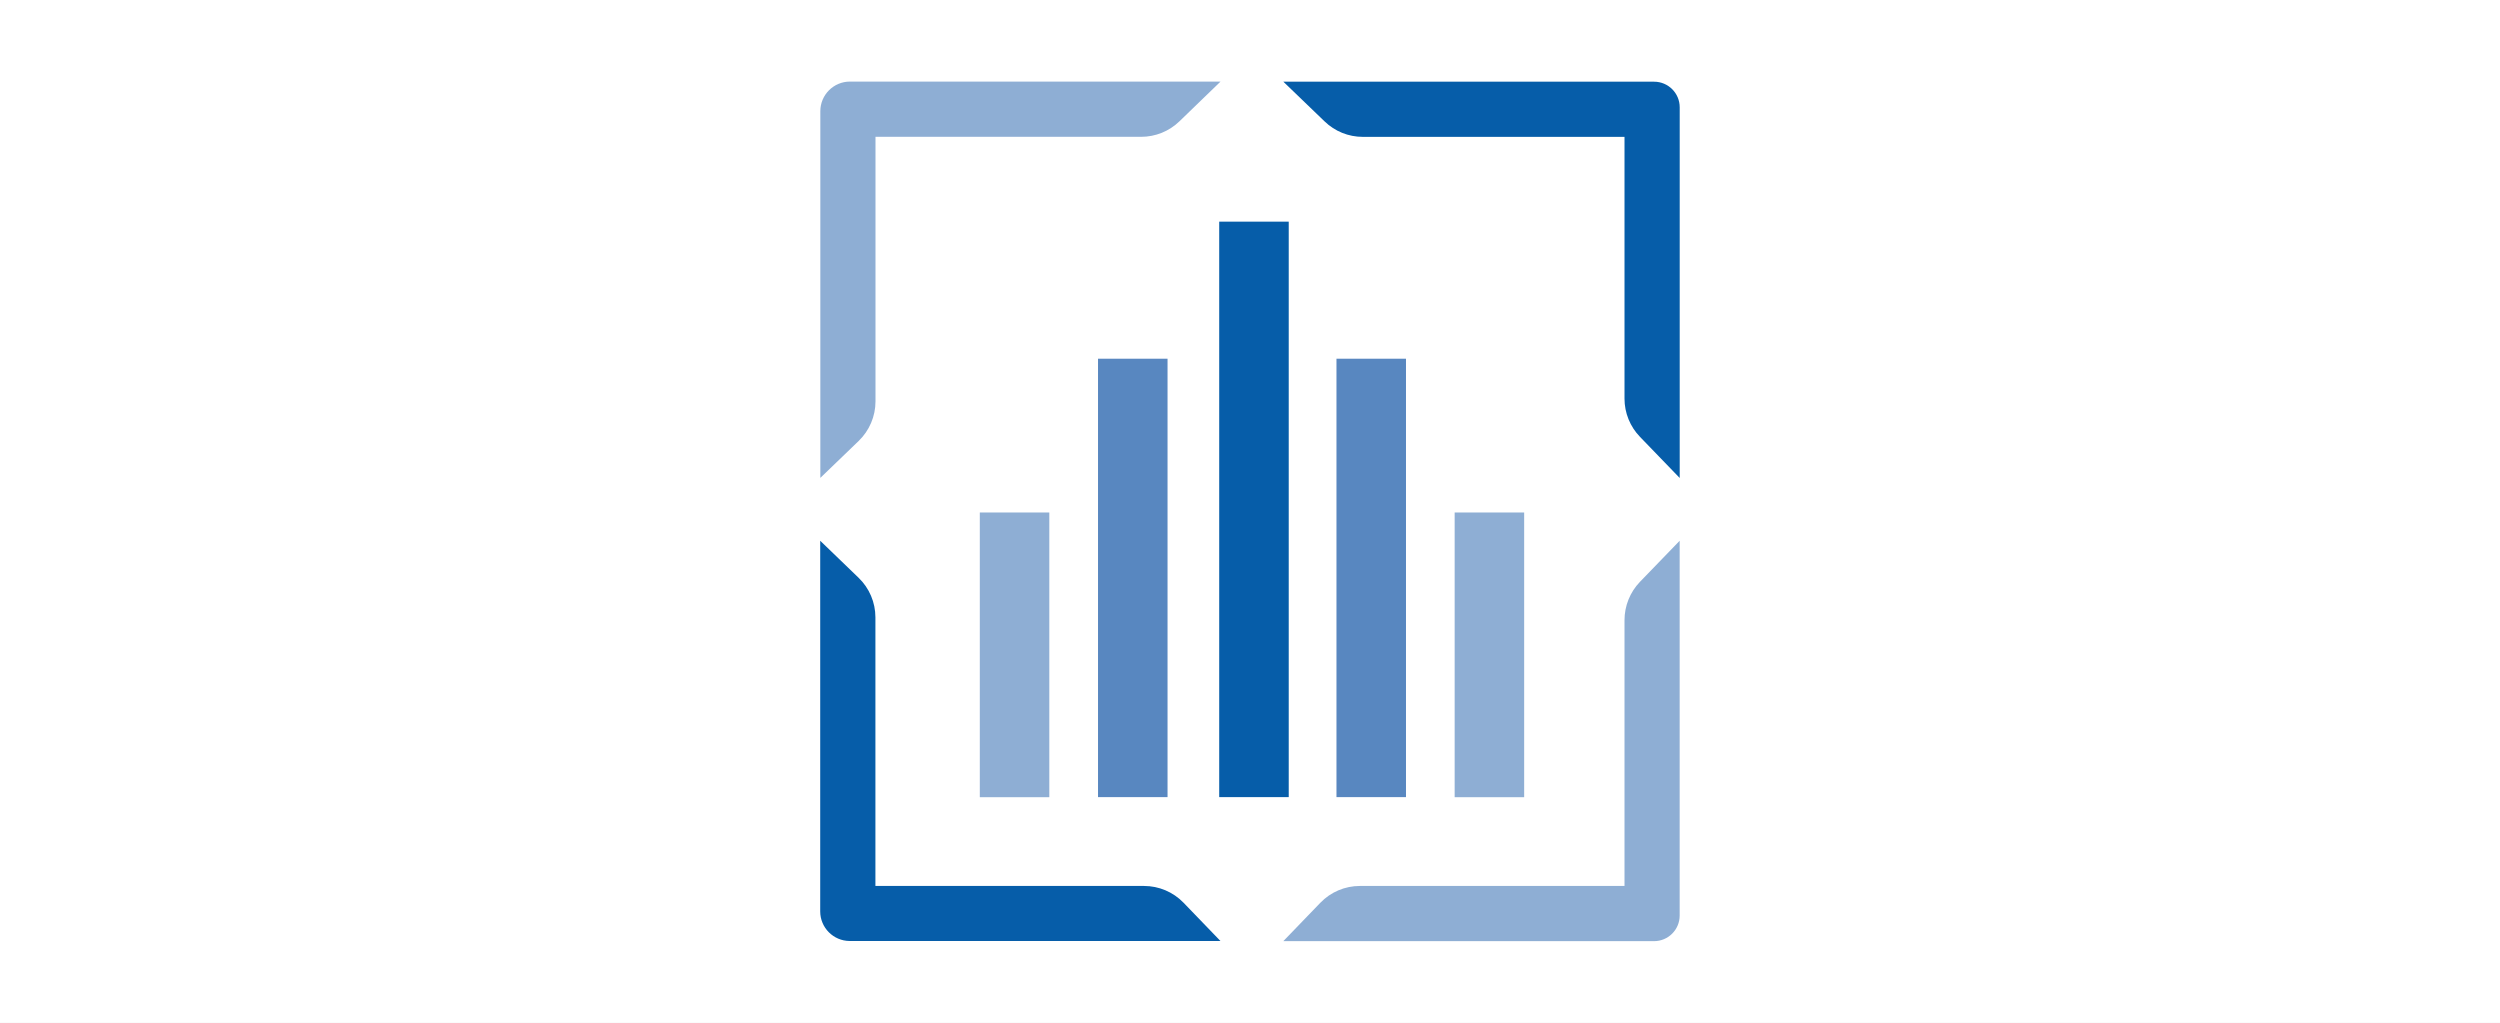
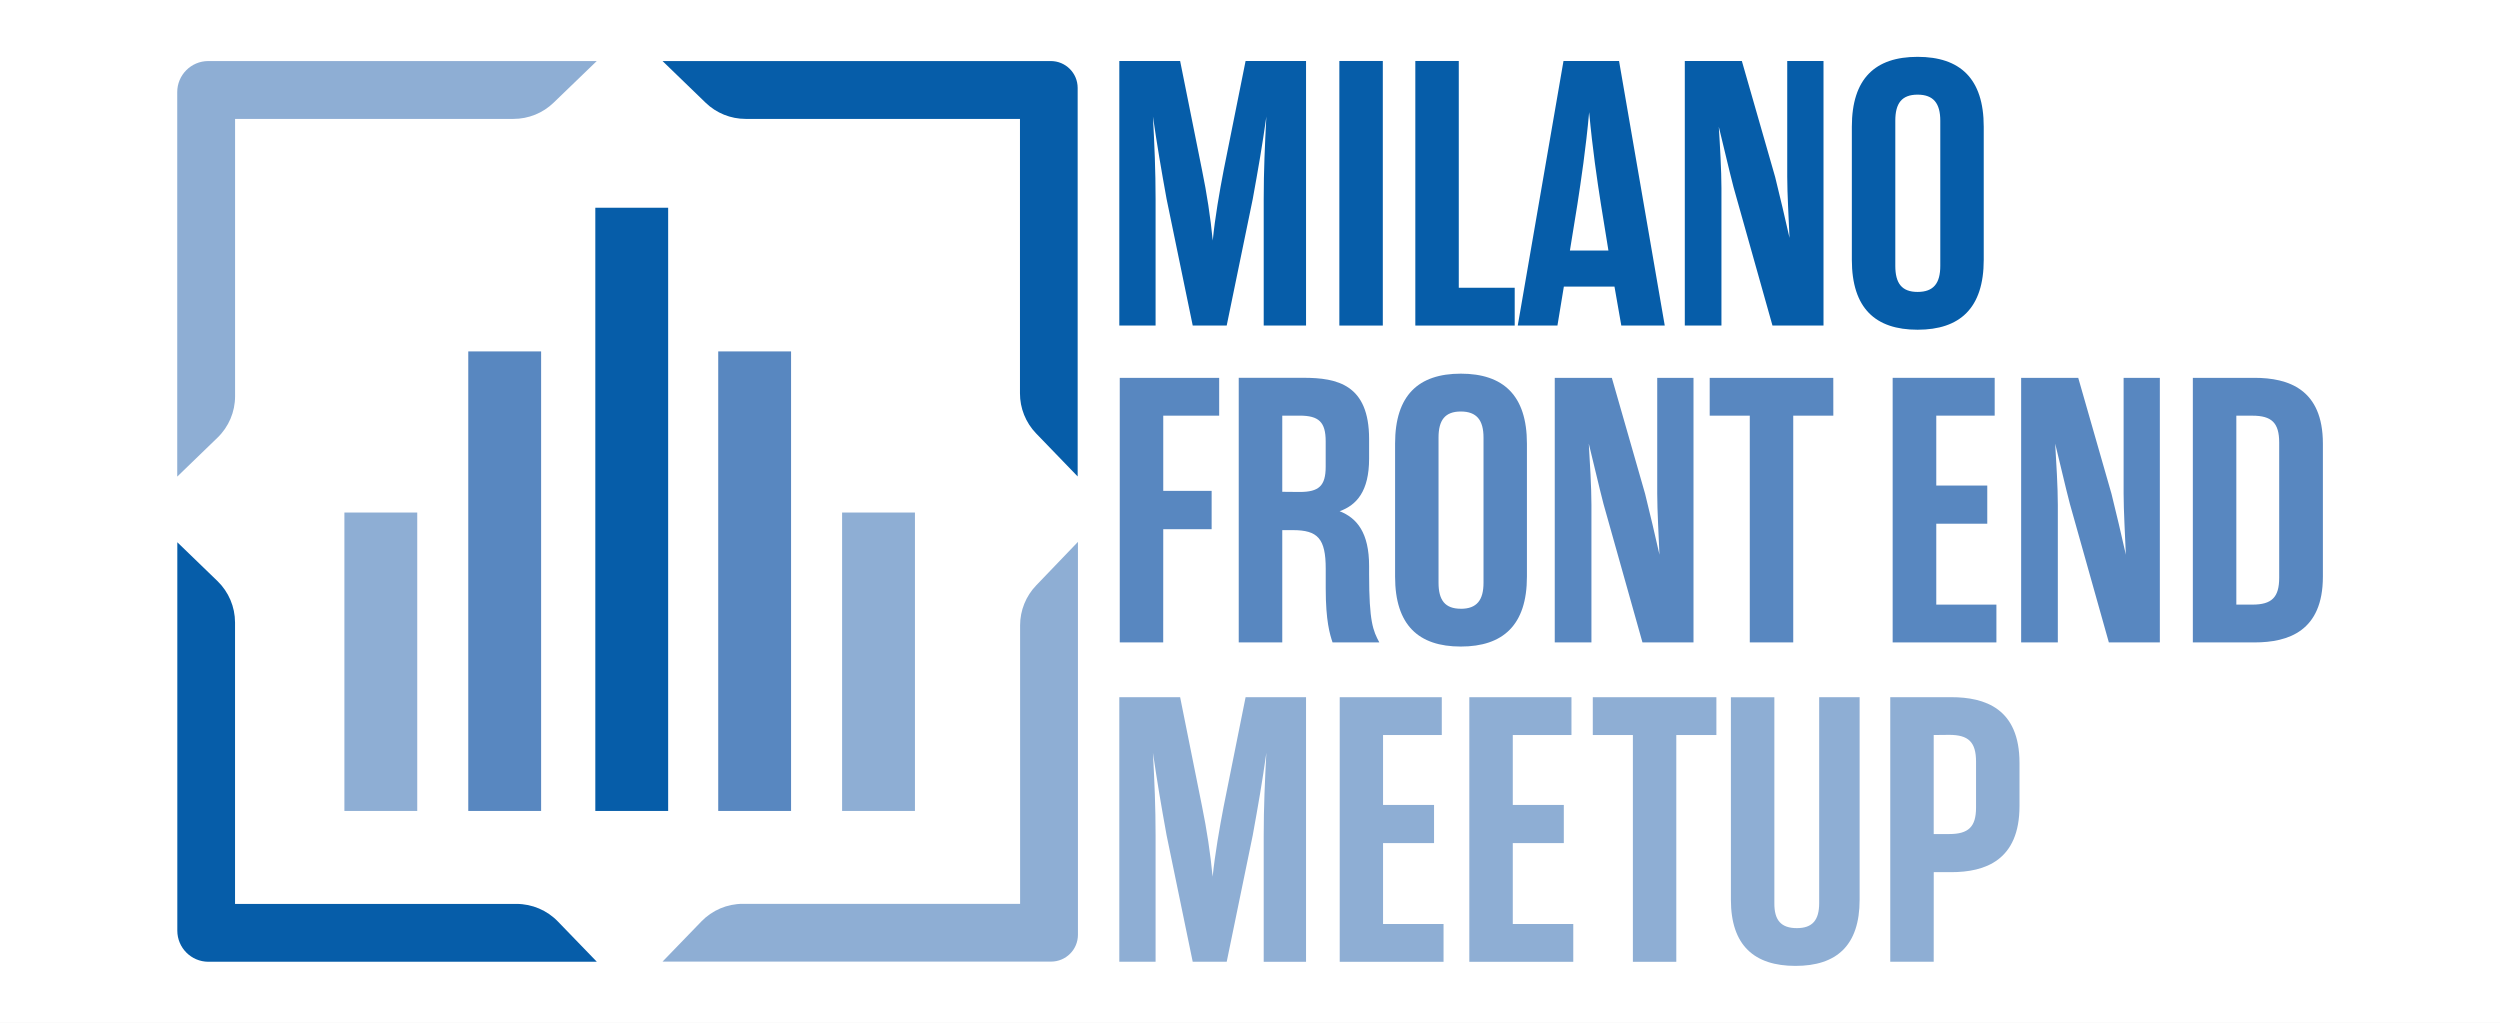
<svg xmlns="http://www.w3.org/2000/svg" viewBox="0 0 623.62 255.12">
  <defs>
-     <style>.cls-1{fill:#fff;}.cls-2{fill:#065da9;}.cls-3{fill:#8eaed4;}.cls-4{fill:#5887c0;}</style>
+     <style>.cls-1{fill:#fff;}.cls-2{fill:#065da9;}.cls-3{fill:#5887c0;}.cls-4{fill:#8eaed4;}</style>
  </defs>
  <g id="BG">
    <rect class="cls-1" width="623.62" height="255.12" />
  </g>
  <g id="Logo">
-     <path class="cls-2" d="M339.94,34.14h65.29V99.43a13.7,13.7,0,0,0,3.86,9.54L419,119.23V26.77a6.39,6.39,0,0,0-6.39-6.39H320.13l10.28,9.9A13.67,13.67,0,0,0,339.94,34.14Z" />
-     <path class="cls-3" d="M218.39,100.13v-66h66.27a13.7,13.7,0,0,0,9.54-3.86l10.26-9.92H212a7.39,7.39,0,0,0-7.37,7.37v91.49l9.56-9.21A13.73,13.73,0,0,0,218.39,100.13Z" />
-     <path class="cls-2" d="M285.37,221h-67V154a13.7,13.7,0,0,0-4.2-9.88l-9.57-9.23v92.47a7.39,7.39,0,0,0,7.37,7.37h92.47l-9.23-9.57A13.71,13.71,0,0,0,285.37,221Z" />
-     <path class="cls-3" d="M405.23,154.71V221h-66a13.7,13.7,0,0,0-9.88,4.2l-9.23,9.57H412.6a6.39,6.39,0,0,0,6.39-6.39V134.89l-9.92,10.26A13.8,13.8,0,0,0,405.23,154.71Z" />
-     <rect class="cls-2" x="304.13" y="55.29" width="17.34" height="143.55" />
-     <rect class="cls-4" x="273.9" y="89.48" width="17.34" height="109.36" />
-     <rect class="cls-4" x="333.38" y="89.48" width="17.34" height="109.36" />
-     <rect class="cls-3" x="362.86" y="127.84" width="17.34" height="71.02" />
-     <rect class="cls-3" x="244.41" y="127.84" width="17.34" height="71.02" />
+     <g id="Logotipo">
+       <path class="cls-2" d="M305.24,42.46l5.47-27.25h15.08v66H315.23V49.72c0-7.17.29-13.48.66-20.65-1,7.17-2.07,13.3-3.39,20.55L306,81.2h-8.48L291,49.62c-1.32-7.25-2.36-13.38-3.4-20.55.38,7.17.66,13.48.66,20.65V81.21h-9.05v-66h15.17l5.47,27.25A169.18,169.18,0,0,1,302.52,60C303.08,54.24,304.21,47.83,305.24,42.46Z" />
+       <path class="cls-2" d="M334.1,15.21h10.84v66H334.1Z" />
+       <path class="cls-2" d="M353.05,15.21h10.84V71.78h13.95v9.43H353.05Z" />
+       <path class="cls-2" d="M402.73,71.5H390.1l-1.6,9.71h-9.9l11.41-66h13.86l11.4,66H404.43Zm-11.12-9h9.61l-1.88-11.6c-.94-6-2.08-13.67-2.93-22.92-.84,9.24-2,16.88-2.92,22.92Z" />
+       <path class="cls-2" d="M454.87,15.21v66H442.14L432.43,46.7c-1.13-4.33-2.55-10.56-3.68-15.08.29,4.52.66,11,.66,15.27V81.21h-9.14v-66H434.5l8.31,28.95c1.13,4.52,2.54,10.56,3.58,15.18-.18-4.62-.57-11-.57-15.28V15.21Z" />
+       <path class="cls-2" d="M461.94,31.62c0-12.07,5.84-17.44,16.4-17.44s16.5,5.37,16.5,17.44V64.8c0,12.07-5.94,17.45-16.5,17.45s-16.4-5.38-16.4-17.45Zm16.4,41.2c4,0,5.66-2.17,5.66-6.5V30.11c0-4.33-1.7-6.5-5.66-6.5s-5.56,2.17-5.56,6.5v36.2c0,4.34,1.6,6.51,5.56,6.51Z" />
+       <path class="cls-3" d="M290.16,160.25H279.32v-66h24.8v9.43H290.17v18.77h12.07V132H290.17Z" />
+       <path class="cls-3" d="M319.86,132.24v28H309v-66h16.12c8.48,0,16.4,1.7,16.4,15.27v4.91c0,8.1-3.11,11.59-7.35,13.1,4.33,1.7,7.35,5.37,7.35,13.67v2c0,12,1,14.14,2.55,17.06H332.4c-.66-2-1.7-5.28-1.7-13.48v-4.91c0-7.54-2-9.62-8.2-9.62Zm4.33-9.52c4.81,0,6.5-1.51,6.5-6.31v-6.32c0-4.81-1.7-6.41-6.5-6.41h-4.33v19Z" />
+       <path class="cls-3" d="M348,110.66c0-12.07,5.84-17.45,16.4-17.45s16.49,5.38,16.49,17.45v33.18c0,12.07-5.94,17.44-16.5,17.44S348,155.91,348,143.84Zm16.4,41.2c4,0,5.66-2.17,5.66-6.5V109.15c0-4.33-1.7-6.5-5.66-6.5s-5.56,2.17-5.56,6.5v36.2c0,4.34,1.6,6.5,5.56,6.5Z" />
+       <path class="cls-3" d="M422.44,94.25v66H409.71L400,125.74c-1.13-4.33-2.55-10.56-3.68-15.08.28,4.52.66,11,.66,15.27v34.32h-9.15v-66h14.24l8.3,28.94c1.13,4.53,2.55,10.56,3.58,15.18-.18-4.62-.56-11-.56-15.27V94.25Z" />
+       <path class="cls-3" d="M457.32,103.68h-10v56.57H436.48V103.68h-10V94.25h30.83Z" />
+       <path class="cls-3" d="M483,150.82H498v9.43H472.12v-66h25.45v9.43H483v17.44h12.72v9.52H483Z" />
+       <path class="cls-3" d="M538.77,94.25v66H526.05l-9.71-34.51c-1.14-4.33-2.55-10.56-3.68-15.08.28,4.52.66,11,.66,15.27v34.32h-9.15v-66h14.24l8.3,28.94c1.13,4.53,2.55,10.56,3.58,15.18-.18-4.62-.56-11-.56-15.27V94.25Z" />
+       <path class="cls-3" d="M547,94.25h15.37c8.48,0,17.07,2.83,17.07,16.41v33.18c0,13.58-8.58,16.41-17.07,16.41H547Zm10.85,9.43v47.14h4c4.81,0,6.69-1.79,6.69-6.69V110.38c0-4.9-1.88-6.69-6.69-6.69Z" />
+       <path class="cls-4" d="M305.24,201.17l5.47-27.25h15.08v66H315.23V208.42c0-7.16.29-13.48.66-20.64-1,7.16-2.07,13.29-3.39,20.55L306,239.91h-8.48L291,208.33c-1.32-7.26-2.36-13.39-3.4-20.55.38,7.16.66,13.48.66,20.64v31.49h-9.05v-66h15.17l5.47,27.25a169,169,0,0,1,2.64,17.53C303.08,213,304.21,206.54,305.24,201.17Z" />
+       <path class="cls-4" d="M345,230.49h15.09v9.43H334.19v-66h25.46v9.43H345v17.44h12.72v9.52H345Z" />
+       <path class="cls-4" d="M377.36,230.49h15.09v9.43H366.52v-66H392v9.43H377.36v17.44h12.73v9.52H377.36Z" />
+       <path class="cls-4" d="M428.15,183.35h-10v56.57H407.32V183.35h-10v-9.43h30.83Z" />
+       <path class="cls-4" d="M448.23,231.52c3.87,0,5.56-2,5.56-6.22V173.92h10.09v50.53c0,11.4-5.75,16.49-16,16.49s-16.11-5.08-16.11-16.49V173.93h10.84V225.3C442.58,229.54,444.27,231.52,448.23,231.52Z" />
+       <path class="cls-4" d="M482.36,239.91H471.52v-66H486.7c8.48,0,17.06,2.83,17.06,16.4v10.75c0,13.58-8.58,16.5-17.06,16.5h-4.33Zm0-56.56v24.7h3.87c4.8,0,6.69-1.79,6.69-6.6V190c0-4.9-1.89-6.69-6.69-6.69Z" />
+     </g>
+     <g id="Pittogramma">
+       <path class="cls-2" d="M186,29.66h68.43V98.09a14.37,14.37,0,0,0,4,10l10.39,10.76V21.93a6.7,6.7,0,0,0-6.7-6.7H165.27L176,25.61A14.34,14.34,0,0,0,186,29.66Z" />
+       <path class="cls-4" d="M58.64,98.82V29.66H128.1a14.36,14.36,0,0,0,10-4.05l10.76-10.38H51.94A7.75,7.75,0,0,0,44.21,23v95.89l10-9.67A14.36,14.36,0,0,0,58.64,98.82Z" />
+       <path class="cls-2" d="M128.83,225.48H58.63v-70.2a14.39,14.39,0,0,0-4.4-10.35l-10-9.67v96.91a7.77,7.77,0,0,0,7.73,7.74h96.92l-9.67-10A14.36,14.36,0,0,0,128.83,225.48Z" />
+       <path class="cls-4" d="M254.46,156v69.46H185.3a14.36,14.36,0,0,0-10.36,4.41l-9.67,10h96.92a6.7,6.7,0,0,0,6.7-6.7h0v-98L258.5,146A14.4,14.4,0,0,0,254.46,156Z" />
+       <rect class="cls-2" x="148.5" y="51.82" width="18.17" height="150.47" />
+       <rect class="cls-3" x="116.81" y="87.66" width="18.17" height="114.63" />
+       <rect class="cls-3" x="179.16" y="87.66" width="18.17" height="114.63" />
+       <rect class="cls-4" x="210.06" y="127.85" width="18.17" height="74.44" />
+       <rect class="cls-4" x="85.91" y="127.85" width="18.17" height="74.44" />
+     </g>
  </g>
</svg>
